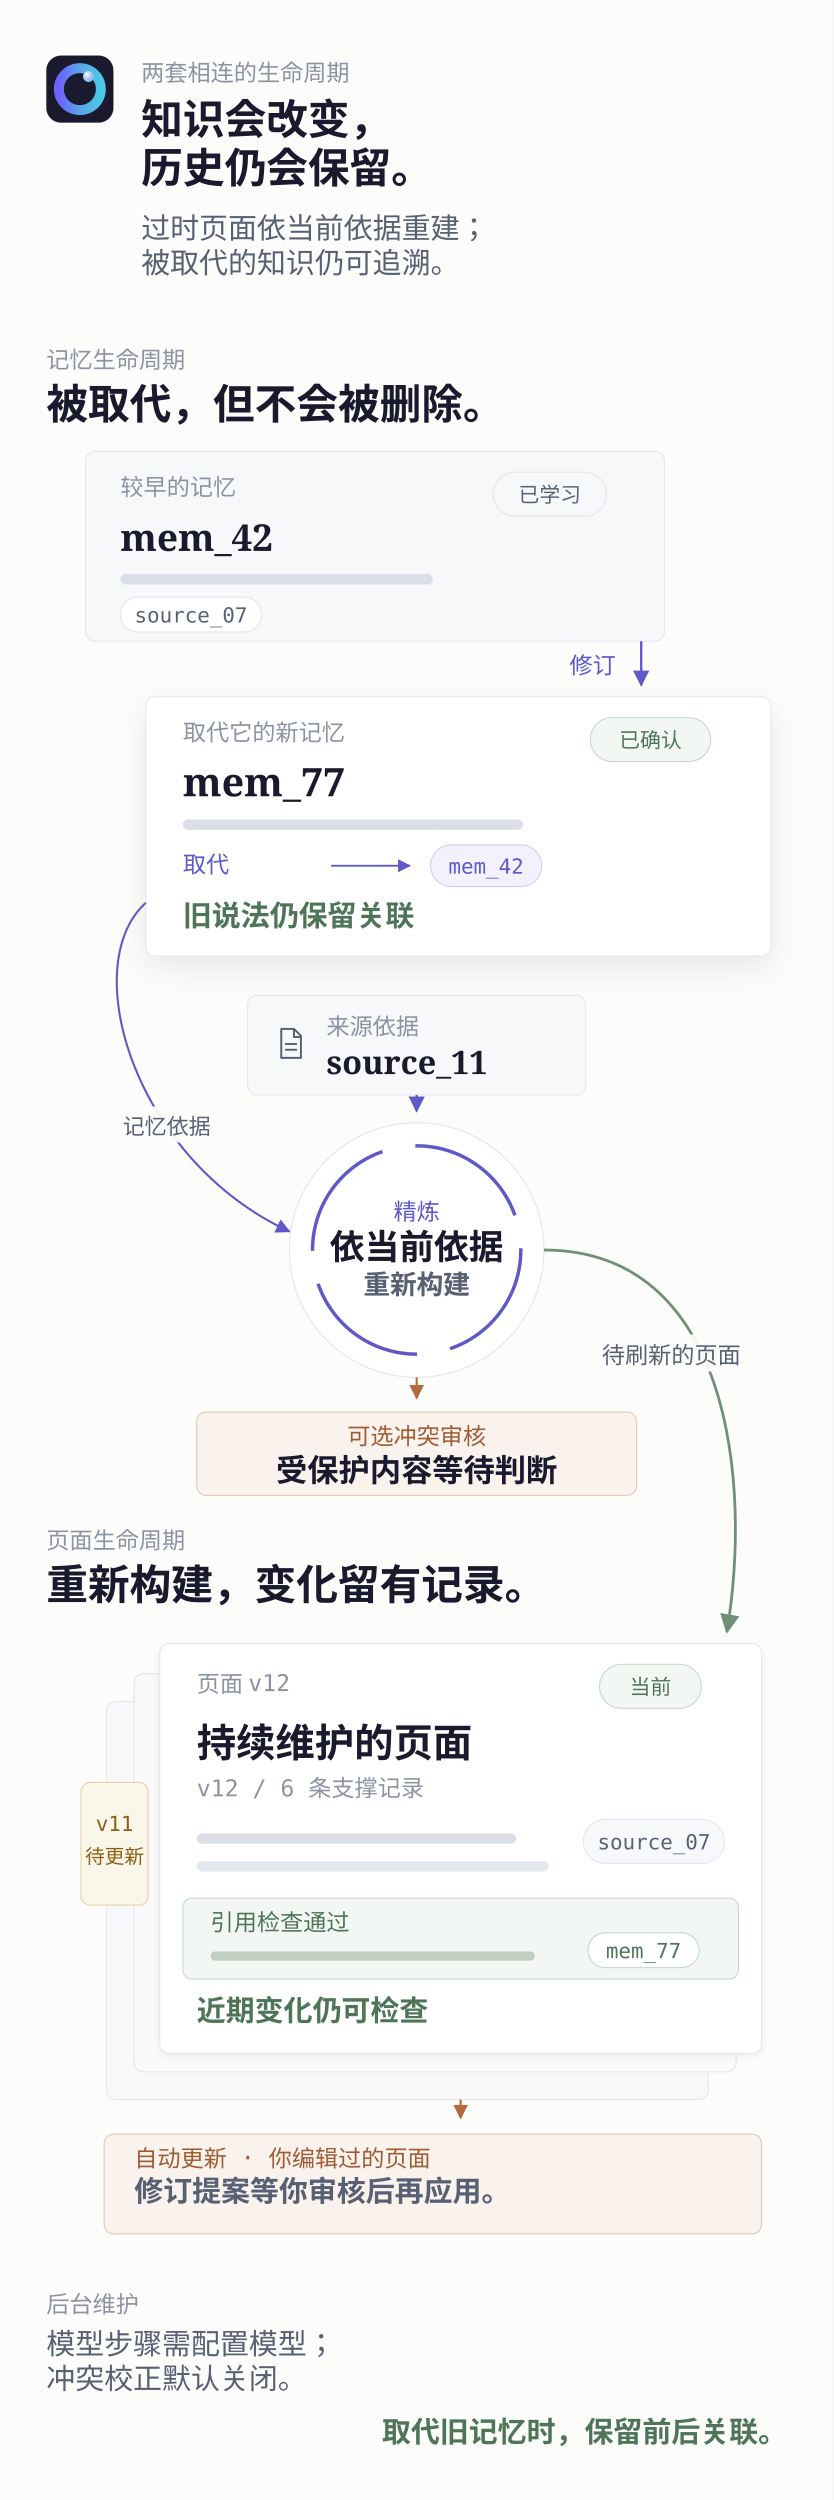
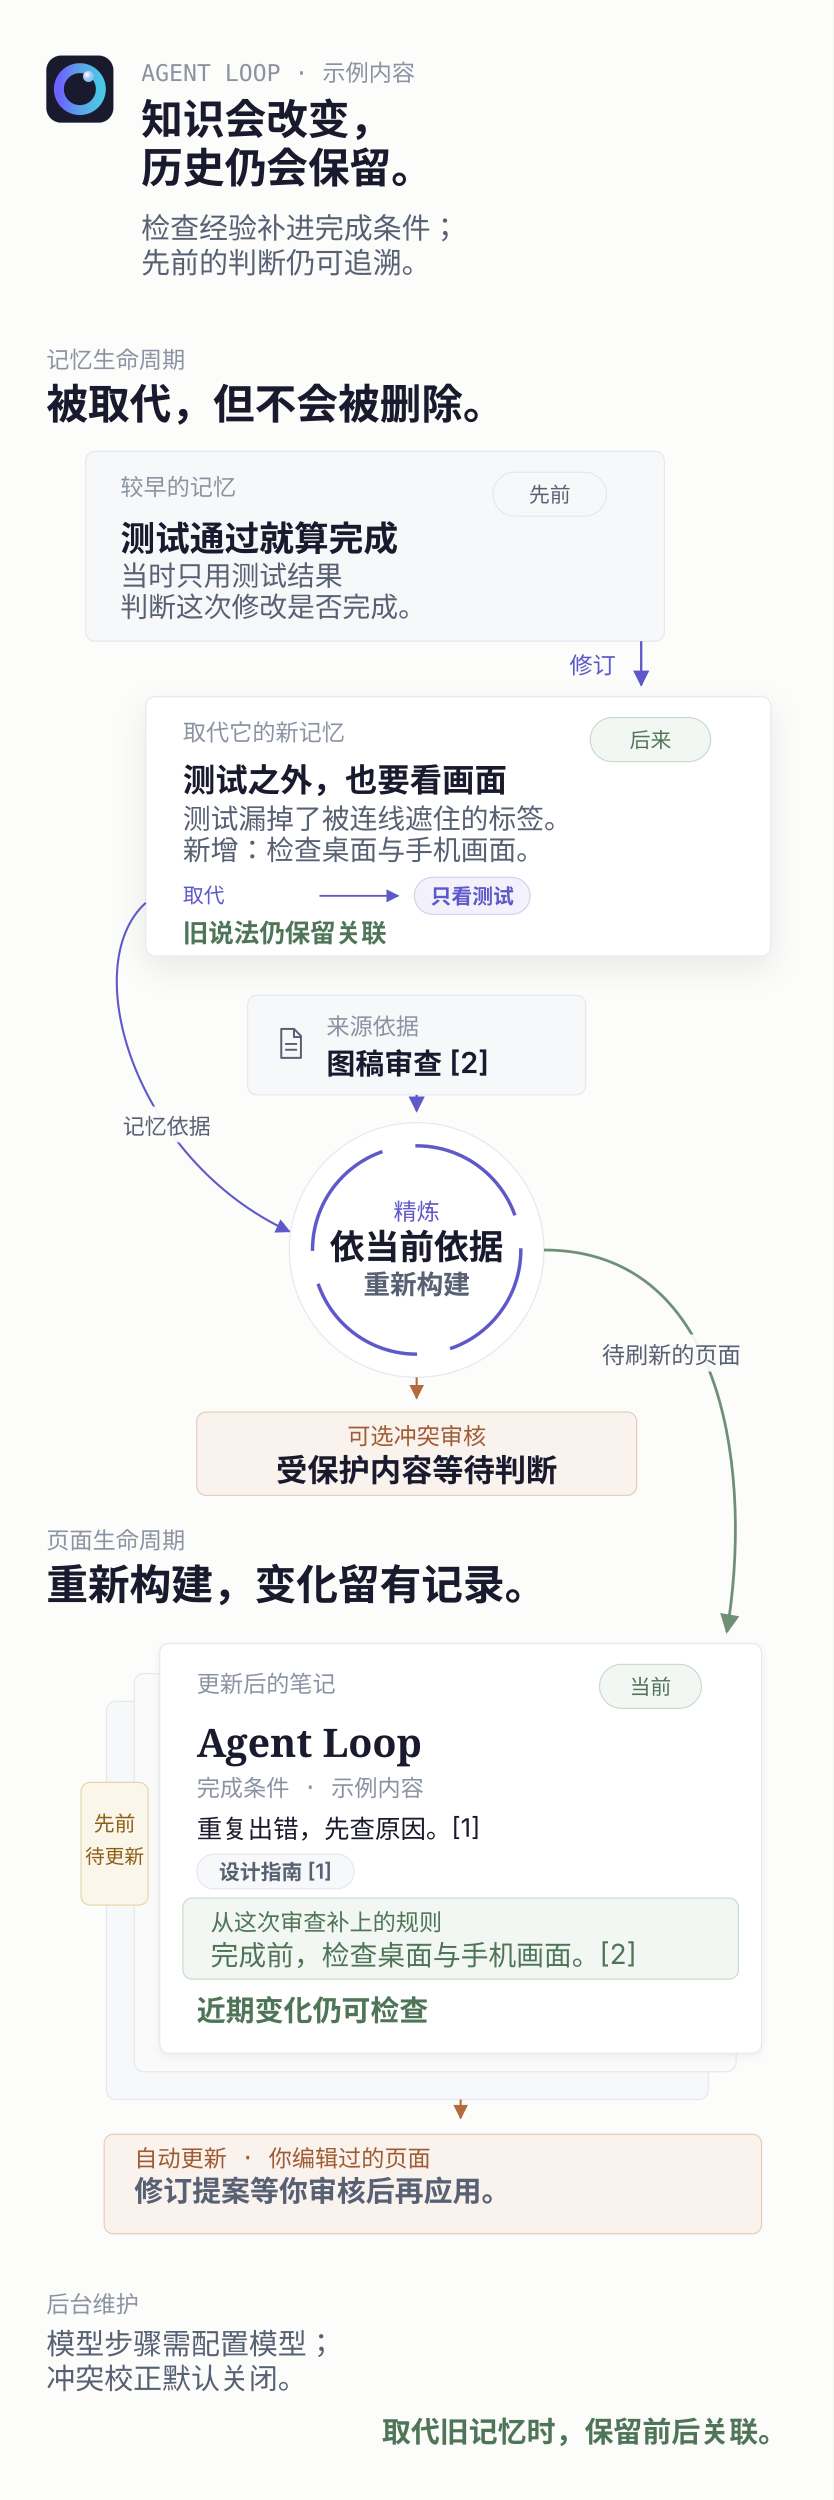
<svg xmlns="http://www.w3.org/2000/svg" width="720" height="2160" viewBox="0 0 720 2160" role="img" aria-labelledby="title desc">
  <style>text { font-kerning: normal; }</style>
  <rect width="720" height="2160" fill="#FCFCFB" />
  <g transform="translate(40 48) scale(0.1132812)">
    <rect width="512" height="512" rx="112" fill="#1A1A2E" />
    <circle cx="256" cy="256" r="160" fill="none" stroke="url(#lifecycle-zh-Hans-mobile-ring)" stroke-width="76" />
    <circle cx="322" cy="160" r="42" fill="url(#lifecycle-zh-Hans-mobile-orb)" />
  </g>
  <g data-fit-region="lifecycle-zh-Hans-mobile-heading" data-fit-x="122" data-fit-y="44" data-fit-width="558" data-fit-height="210" data-check-overlap="false">
-     <text x="122" y="70" font-family="'JetBrains Mono', monospace" font-size="20" font-weight="500" fill="#8B93A3" text-anchor="start">两套相连的生命周期</text>
+     <text x="122" y="70" font-family="'JetBrains Mono', monospace" font-size="20" font-weight="500" fill="#8B93A3" text-anchor="start">AGENT LOOP · 示例内容</text>
    <text x="122" y="116" font-family="'Fraunces', Georgia, serif" font-size="36" font-weight="600" fill="#1A1A2E" text-anchor="start">知识会改变，</text>
    <text x="122" y="158" font-family="'Fraunces', Georgia, serif" font-size="36" font-weight="600" fill="#1A1A2E" text-anchor="start">历史仍会保留。</text>
-     <text x="122" y="206" font-family="'Instrument Sans', -apple-system, sans-serif" font-size="25" font-weight="400" fill="#586174" text-anchor="start">过时页面依当前依据重建；</text>
-     <text x="122" y="236" font-family="'Instrument Sans', -apple-system, sans-serif" font-size="25" font-weight="400" fill="#586174" text-anchor="start">被取代的知识仍可追溯。</text>
+     <text x="122" y="206" font-family="'Instrument Sans', -apple-system, sans-serif" font-size="25" font-weight="400" fill="#586174" text-anchor="start">检查经验补进完成条件；</text>
+     <text x="122" y="236" font-family="'Instrument Sans', -apple-system, sans-serif" font-size="25" font-weight="400" fill="#586174" text-anchor="start">先前的判断仍可追溯。</text>
  </g>
  <g data-fit-region="lifecycle-zh-Hans-mobile-memory-object" data-fit-x="40" data-fit-y="286" data-fit-width="640" data-fit-height="546" data-check-overlap="false">
    <text x="40" y="318" font-family="'JetBrains Mono', monospace" font-size="20" font-weight="500" fill="#8B93A3" text-anchor="start">记忆生命周期</text>
    <text x="40" y="362" font-family="'Fraunces', Georgia, serif" font-size="36" font-weight="600" fill="#1A1A2E" text-anchor="start">被取代，但不会被删除。</text>
    <rect x="74" y="390" width="500" height="164" rx="8" fill="#F7F8FA" stroke="#E3E7EE" />
    <text x="104" y="428" font-family="'JetBrains Mono', monospace" font-size="20" font-weight="500" fill="#8B93A3" text-anchor="start">较早的记忆</text>
    <g>
      <rect x="426" y="408" width="98" height="38" rx="19" fill="#F7F8FA" stroke="#E3E7EE" />
-       <text x="475" y="433.84" font-family="'JetBrains Mono', monospace" font-size="18" font-weight="500" fill="#586174" text-anchor="middle">已学习</text>
+       <text x="475" y="433.84" font-family="'JetBrains Mono', monospace" font-size="18" font-weight="500" fill="#586174" text-anchor="middle">先前</text>
    </g>
-     <text x="104" y="476" font-family="'Fraunces', Georgia, serif" font-size="32" font-weight="600" fill="#1A1A2E" text-anchor="start">mem_42</text>
-     <rect x="104" y="496" width="270" height="9" rx="4.5" fill="#D9DEE7" />
-     <g>
-       <rect x="104" y="516" width="122" height="30" rx="15" fill="#FFFFFF" stroke="#E3E7EE" />
-       <text x="165" y="537.84" font-family="'JetBrains Mono', monospace" font-size="18" font-weight="500" fill="#586174" text-anchor="middle">source_07</text>
-     </g>
+     <text x="104" y="476" font-family="'Fraunces', Georgia, serif" font-size="30" font-weight="600" fill="#1A1A2E" text-anchor="start">测试通过就算完成</text>
+     <text x="104" y="506" font-family="'Instrument Sans', -apple-system, sans-serif" font-size="24" font-weight="400" fill="#586174" text-anchor="start">当时只用测试结果</text>
+     <text x="104" y="533" font-family="'Instrument Sans', -apple-system, sans-serif" font-size="24" font-weight="400" fill="#586174" text-anchor="start">判断这次修改是否完成。</text>
    <path d="M554 554 V592" fill="none" stroke="#5E58C8" stroke-width="2" marker-end="url(#lifecycle-zh-Hans-mobile-arrow)" />
    <text x="532" y="582" font-family="'JetBrains Mono', monospace" font-size="20" font-weight="500" fill="#5E58C8" text-anchor="end">修订</text>
    <g filter="url(#lifecycle-zh-Hans-mobile-card-shadow)">
      <rect x="126" y="602" width="540" height="224" rx="8" fill="#FFFFFF" stroke="#E3E7EE" />
    </g>
    <text x="158" y="640" font-family="'JetBrains Mono', monospace" font-size="20" font-weight="500" fill="#8B93A3" text-anchor="start">取代它的新记忆</text>
    <g>
      <rect x="510" y="620" width="104" height="38" rx="19" fill="#F2F7F3" stroke="#C7DACB" />
-       <text x="562" y="645.84" font-family="'JetBrains Mono', monospace" font-size="18" font-weight="500" fill="#4F7558" text-anchor="middle">已确认</text>
+       <text x="562" y="645.84" font-family="'JetBrains Mono', monospace" font-size="18" font-weight="500" fill="#4F7558" text-anchor="middle">后来</text>
    </g>
-     <text x="158" y="688" font-family="'Fraunces', Georgia, serif" font-size="34" font-weight="600" fill="#1A1A2E" text-anchor="start">mem_77</text>
-     <rect x="158" y="708" width="294" height="9" rx="4.5" fill="#D9DEE7" />
-     <text x="158" y="754" font-family="'JetBrains Mono', monospace" font-size="20" font-weight="500" fill="#5E58C8" text-anchor="start">取代</text>
-     <path d="M286 748 H354" stroke="#5E58C8" stroke-width="1.6" marker-end="url(#lifecycle-zh-Hans-mobile-arrow)" />
+     <text x="158" y="684" font-family="'Fraunces', Georgia, serif" font-size="28" font-weight="600" fill="#1A1A2E" text-anchor="start">测试之外，也要看画面</text>
+     <text x="158" y="716" font-family="'Instrument Sans', -apple-system, sans-serif" font-size="24" font-weight="400" fill="#586174" text-anchor="start">测试漏掉了被连线遮住的标签。</text>
+     <text x="158" y="743" font-family="'Instrument Sans', -apple-system, sans-serif" font-size="24" font-weight="400" fill="#586174" text-anchor="start">新增：检查桌面与手机画面。</text>
+     <text x="158" y="780" font-family="'JetBrains Mono', monospace" font-size="18" font-weight="500" fill="#5E58C8" text-anchor="start">取代</text>
+     <path d="M276 774 H344" stroke="#5E58C8" stroke-width="1.6" marker-end="url(#lifecycle-zh-Hans-mobile-arrow)" />
    <g>
-       <rect x="372" y="730" width="96" height="36" rx="18" fill="#F3F2FC" stroke="#D2CFF0" />
-       <text x="420" y="754.84" font-family="'JetBrains Mono', monospace" font-size="18" font-weight="500" fill="#5E58C8" text-anchor="middle">mem_42</text>
+       <rect x="358" y="758" width="100" height="32" rx="16" fill="#F3F2FC" stroke="#D2CFF0" />
+       <text x="408" y="780.84" font-family="'Instrument Sans', -apple-system, sans-serif" font-size="18" font-weight="600" fill="#5E58C8" text-anchor="middle">只看测试</text>
    </g>
-     <text x="158" y="800" font-family="'Instrument Sans', -apple-system, sans-serif" font-size="25" font-weight="600" fill="#4F7558" text-anchor="start">旧说法仍保留关联</text>
+     <text x="158" y="814" font-family="'Instrument Sans', -apple-system, sans-serif" font-size="22" font-weight="600" fill="#4F7558" text-anchor="start">旧说法仍保留关联</text>
  </g>
  <g data-fit-region="lifecycle-zh-Hans-mobile-refinery" data-fit-x="40" data-fit-y="850" data-fit-width="640" data-fit-height="450" data-check-overlap="false">
    <rect x="214" y="860" width="292" height="86" rx="8" fill="#F7F8FA" stroke="#E3E7EE" />
    <g fill="none" stroke="#586174" stroke-width="1.7" stroke-linecap="round" stroke-linejoin="round">
      <path d="M243 889h11l6 6v19H243z" />
      <path d="M254 889v7h6" />
      <path d="M247 902h9M247 907h9" />
    </g>
    <text x="282" y="894" font-family="'JetBrains Mono', monospace" font-size="20" font-weight="500" fill="#8B93A3" text-anchor="start">来源依据</text>
-     <text x="282" y="928" font-family="'Fraunces', Georgia, serif" font-size="28" font-weight="600" fill="#1A1A2E" text-anchor="start">source_11</text>
+     <text x="282" y="928" font-family="'Instrument Sans', -apple-system, sans-serif" font-size="25" font-weight="600" fill="#1A1A2E" text-anchor="start">图稿审查 [2]</text>
    <path d="M360 946 V960" fill="none" stroke="#5E58C8" stroke-width="2" marker-end="url(#lifecycle-zh-Hans-mobile-arrow)" />
    <path d="M126 780 C66 834 116 1002 250 1064" fill="none" stroke="#5E58C8" stroke-width="1.8" marker-end="url(#lifecycle-zh-Hans-mobile-arrow)" />
    <g>
      <rect x="97" y="956" width="94" height="31" rx="4" fill="#FCFCFB" fill-opacity="0.94" />
      <text x="144" y="980" font-family="'JetBrains Mono', monospace" font-size="19" font-weight="500" fill="#586174" text-anchor="middle">记忆依据</text>
    </g>
    <circle cx="360" cy="1080" r="110" fill="#FFFFFF" stroke="#E3E7EE" />
    <circle cx="360" cy="1080" r="90" fill="none" stroke="#5E58C8" stroke-width="3" stroke-dasharray="112 29" />
    <text x="360" y="1054" font-family="'JetBrains Mono', monospace" font-size="20" font-weight="500" fill="#5E58C8" text-anchor="middle">精炼</text>
    <text x="360" y="1088" font-family="'Fraunces', Georgia, serif" font-size="30" font-weight="600" fill="#1A1A2E" text-anchor="middle">依当前依据</text>
    <text x="360" y="1118" font-family="'Instrument Sans', -apple-system, sans-serif" font-size="23" font-weight="600" fill="#586174" text-anchor="middle">重新构建</text>
    <path d="M360 1190 V1208" fill="none" stroke="#B46A3A" stroke-width="1.8" marker-end="url(#lifecycle-zh-Hans-mobile-warm-arrow)" />
    <rect x="170" y="1220" width="380" height="72" rx="8" fill="#FAF2ED" stroke="#E6C9B8" />
    <text x="360" y="1248" font-family="'JetBrains Mono', monospace" font-size="20" font-weight="500" fill="#9F5C32" text-anchor="middle">可选冲突审核</text>
    <text x="360" y="1280" font-family="'Fraunces', Georgia, serif" font-size="27" font-weight="600" fill="#1A1A2E" text-anchor="middle">受保护内容等待判断</text>
  </g>
  <g data-fit-region="lifecycle-zh-Hans-mobile-page-object" data-fit-x="40" data-fit-y="1308" data-fit-width="640" data-fit-height="620" data-check-overlap="false">
    <text x="40" y="1338" font-family="'JetBrains Mono', monospace" font-size="20" font-weight="500" fill="#8B93A3" text-anchor="start">页面生命周期</text>
    <text x="40" y="1382" font-family="'Fraunces', Georgia, serif" font-size="36" font-weight="600" fill="#1A1A2E" text-anchor="start">重新构建，变化留有记录。</text>
    <rect x="92" y="1470" width="520" height="344" rx="8" fill="#F7F8FA" stroke="#E3E7EE" />
    <rect x="116" y="1446" width="520" height="344" rx="8" fill="#FAFAFA" stroke="#E3E7EE" />
    <rect x="70" y="1540" width="58" height="106" rx="8" fill="#FBF6EA" stroke="#E5D3AA" />
-     <text x="99" y="1582" font-family="'JetBrains Mono', monospace" font-size="18" font-weight="500" fill="#8C5F16" text-anchor="middle">v11</text>
+     <text x="99" y="1582" font-family="'JetBrains Mono', monospace" font-size="18" font-weight="500" fill="#8C5F16" text-anchor="middle">先前</text>
    <text x="99" y="1610" font-family="'JetBrains Mono', monospace" font-size="17" font-weight="500" fill="#8C5F16" text-anchor="middle">待更新</text>
    <g filter="url(#lifecycle-zh-Hans-mobile-page-shadow)">
      <rect x="138" y="1420" width="520" height="354" rx="8" fill="#FFFFFF" stroke="#E3E7EE" />
    </g>
-     <text x="170" y="1462" font-family="'JetBrains Mono', monospace" font-size="20" font-weight="500" fill="#8B93A3" text-anchor="start">页面 v12</text>
+     <text x="170" y="1462" font-family="'JetBrains Mono', monospace" font-size="20" font-weight="500" fill="#8B93A3" text-anchor="start">更新后的笔记</text>
    <g>
      <rect x="518" y="1438" width="88" height="38" rx="19" fill="#F2F7F3" stroke="#C7DACB" />
      <text x="562" y="1463.84" font-family="'JetBrains Mono', monospace" font-size="18" font-weight="500" fill="#4F7558" text-anchor="middle">当前</text>
    </g>
-     <text x="170" y="1518" font-family="'Fraunces', Georgia, serif" font-size="34" font-weight="600" fill="#1A1A2E" text-anchor="start">持续维护的页面</text>
-     <text x="170" y="1552" font-family="'JetBrains Mono', monospace" font-size="20" font-weight="500" fill="#8B93A3" text-anchor="start">v12 / 6 条支撑记录</text>
-     <rect x="170" y="1584" width="276" height="9" rx="4.5" fill="#D9DEE7" />
-     <rect x="170" y="1608" width="304" height="9" rx="4.5" fill="#E3E7EE" />
+     <text x="170" y="1518" font-family="'Fraunces', Georgia, serif" font-size="34" font-weight="600" fill="#1A1A2E" text-anchor="start">Agent Loop</text>
+     <text x="170" y="1552" font-family="'JetBrains Mono', monospace" font-size="20" font-weight="500" fill="#8B93A3" text-anchor="start">完成条件 · 示例内容</text>
+     <text x="170" y="1588" font-family="'Instrument Sans', -apple-system, sans-serif" font-size="22" font-weight="400" fill="#1A1A2E" text-anchor="start">重复出错，先查原因。[1]</text>
    <g>
-       <rect x="504" y="1572" width="122" height="38" rx="19" fill="#F7F8FA" stroke="#E3E7EE" />
-       <text x="565" y="1597.84" font-family="'JetBrains Mono', monospace" font-size="18" font-weight="500" fill="#586174" text-anchor="middle">source_07</text>
+       <rect x="170" y="1602" width="136" height="30" rx="15" fill="#F7F8FA" stroke="#E3E7EE" />
+       <text x="238" y="1623.84" font-family="'Instrument Sans', -apple-system, sans-serif" font-size="18" font-weight="600" fill="#586174" text-anchor="middle">设计指南 [1]</text>
    </g>
    <rect x="158" y="1640" width="480" height="70" rx="8" fill="#F2F7F3" stroke="#C7DACB" />
-     <text x="182" y="1668" font-family="'JetBrains Mono', monospace" font-size="20" font-weight="500" fill="#4F7558" text-anchor="start">引用检查通过</text>
-     <rect x="182" y="1686" width="280" height="8" rx="4" fill="#BFD0C2" />
-     <g>
-       <rect x="508" y="1670" width="96" height="30" rx="15" fill="#FFFFFF" stroke="#C7DACB" />
-       <text x="556" y="1691.84" font-family="'JetBrains Mono', monospace" font-size="18" font-weight="500" fill="#4F7558" text-anchor="middle">mem_77</text>
-     </g>
+     <text x="182" y="1668" font-family="'JetBrains Mono', monospace" font-size="20" font-weight="500" fill="#4F7558" text-anchor="start">从这次审查补上的规则</text>
+     <text x="182" y="1698" font-family="'Instrument Sans', -apple-system, sans-serif" font-size="24" font-weight="400" fill="#4F7558" text-anchor="start">完成前，检查桌面与手机画面。[2]</text>
    <text x="170" y="1746" font-family="'Instrument Sans', -apple-system, sans-serif" font-size="25" font-weight="600" fill="#4F7558" text-anchor="start">近期变化仍可检查</text>
    <path d="M398 1814 V1830" fill="none" stroke="#B46A3A" stroke-width="1.8" marker-end="url(#lifecycle-zh-Hans-mobile-warm-arrow)" />
    <rect x="90" y="1844" width="568" height="86" rx="8" fill="#FAF2ED" stroke="#E6C9B8" />
    <text x="116" y="1872" font-family="'JetBrains Mono', monospace" font-size="20" font-weight="500" fill="#9F5C32" text-anchor="start">自动更新 · 你编辑过的页面</text>
    <text x="116" y="1902" font-family="'Instrument Sans', -apple-system, sans-serif" font-size="25" font-weight="600" fill="#586174" text-anchor="start">修订提案等你审核后再应用。</text>
  </g>
  <path d="M470 1080 C630 1080 650 1280 628 1410" fill="none" stroke="#6F8F76" stroke-width="2.4" marker-end="url(#lifecycle-zh-Hans-mobile-sage-arrow)" />
  <g>
    <rect x="511" y="1153" width="138" height="32" rx="4" fill="#FCFCFB" fill-opacity="0.94" />
    <text x="580" y="1178" font-family="'JetBrains Mono', monospace" font-size="20" font-weight="500" fill="#586174" text-anchor="middle">待刷新的页面</text>
  </g>
  <g data-fit-region="lifecycle-zh-Hans-mobile-footer" data-fit-x="40" data-fit-y="1970" data-fit-width="640" data-fit-height="154" data-check-overlap="false">
    <text x="40" y="1998" font-family="'JetBrains Mono', monospace" font-size="20" font-weight="500" fill="#8B93A3" text-anchor="start">后台维护</text>
    <text x="40" y="2034" font-family="'Instrument Sans', -apple-system, sans-serif" font-size="25" font-weight="400" fill="#586174" text-anchor="start">模型步骤需配置模型；</text>
    <text x="40" y="2064" font-family="'Instrument Sans', -apple-system, sans-serif" font-size="25" font-weight="400" fill="#586174" text-anchor="start">冲突校正默认关闭。</text>
    <text x="680" y="2110" font-family="'Fraunces', Georgia, serif" font-size="25" font-weight="600" fill="#4F7558" text-anchor="end">取代旧记忆时，保留前后关联。</text>
  </g>
  <defs>
    <linearGradient id="lifecycle-zh-Hans-mobile-ring" x1="96" y1="256" x2="416" y2="256" gradientUnits="userSpaceOnUse">
      <stop stop-color="#6C63FF" />
      <stop offset="0.5" stop-color="#5BA3E6" />
      <stop offset="1" stop-color="#4AC8E8" />
    </linearGradient>
    <radialGradient id="lifecycle-zh-Hans-mobile-orb" cx="0" cy="0" r="1" gradientUnits="userSpaceOnUse" gradientTransform="translate(310 144) rotate(52.125) scale(76.0263)">
      <stop stop-color="#FFFFFF" />
      <stop offset="0.45" stop-color="#A5C4F7" />
      <stop offset="1" stop-color="#4AC8E8" />
    </radialGradient>
    <marker id="lifecycle-zh-Hans-mobile-arrow" viewBox="0 0 10 10" refX="9" refY="5" markerWidth="7" markerHeight="7" orient="auto-start-reverse">
      <path d="M0 0L10 5L0 10Z" fill="#5E58C8" />
    </marker>
    <marker id="lifecycle-zh-Hans-mobile-warm-arrow" viewBox="0 0 10 10" refX="9" refY="5" markerWidth="7" markerHeight="7" orient="auto-start-reverse">
      <path d="M0 0L10 5L0 10Z" fill="#B46A3A" />
    </marker>
    <marker id="lifecycle-zh-Hans-mobile-sage-arrow" viewBox="0 0 10 10" refX="9" refY="5" markerWidth="7" markerHeight="7" orient="auto-start-reverse">
      <path d="M0 0L10 5L0 10Z" fill="#6F8F76" />
    </marker>
    <filter id="lifecycle-zh-Hans-mobile-card-shadow" x="-20%" y="-20%" width="140%" height="150%">
      <feDropShadow dx="0" dy="10" stdDeviation="14" flood-color="#1A1A2E" flood-opacity="0.08" />
    </filter>
    <filter id="lifecycle-zh-Hans-mobile-page-shadow" x="-20%" y="-20%" width="140%" height="150%">
      <feDropShadow dx="0" dy="14" stdDeviation="18" flood-color="#1A1A2E" flood-opacity="0.10" />
      <feDropShadow dx="0" dy="2" stdDeviation="3" flood-color="#1A1A2E" flood-opacity="0.06" />
    </filter>
  </defs>
</svg>
